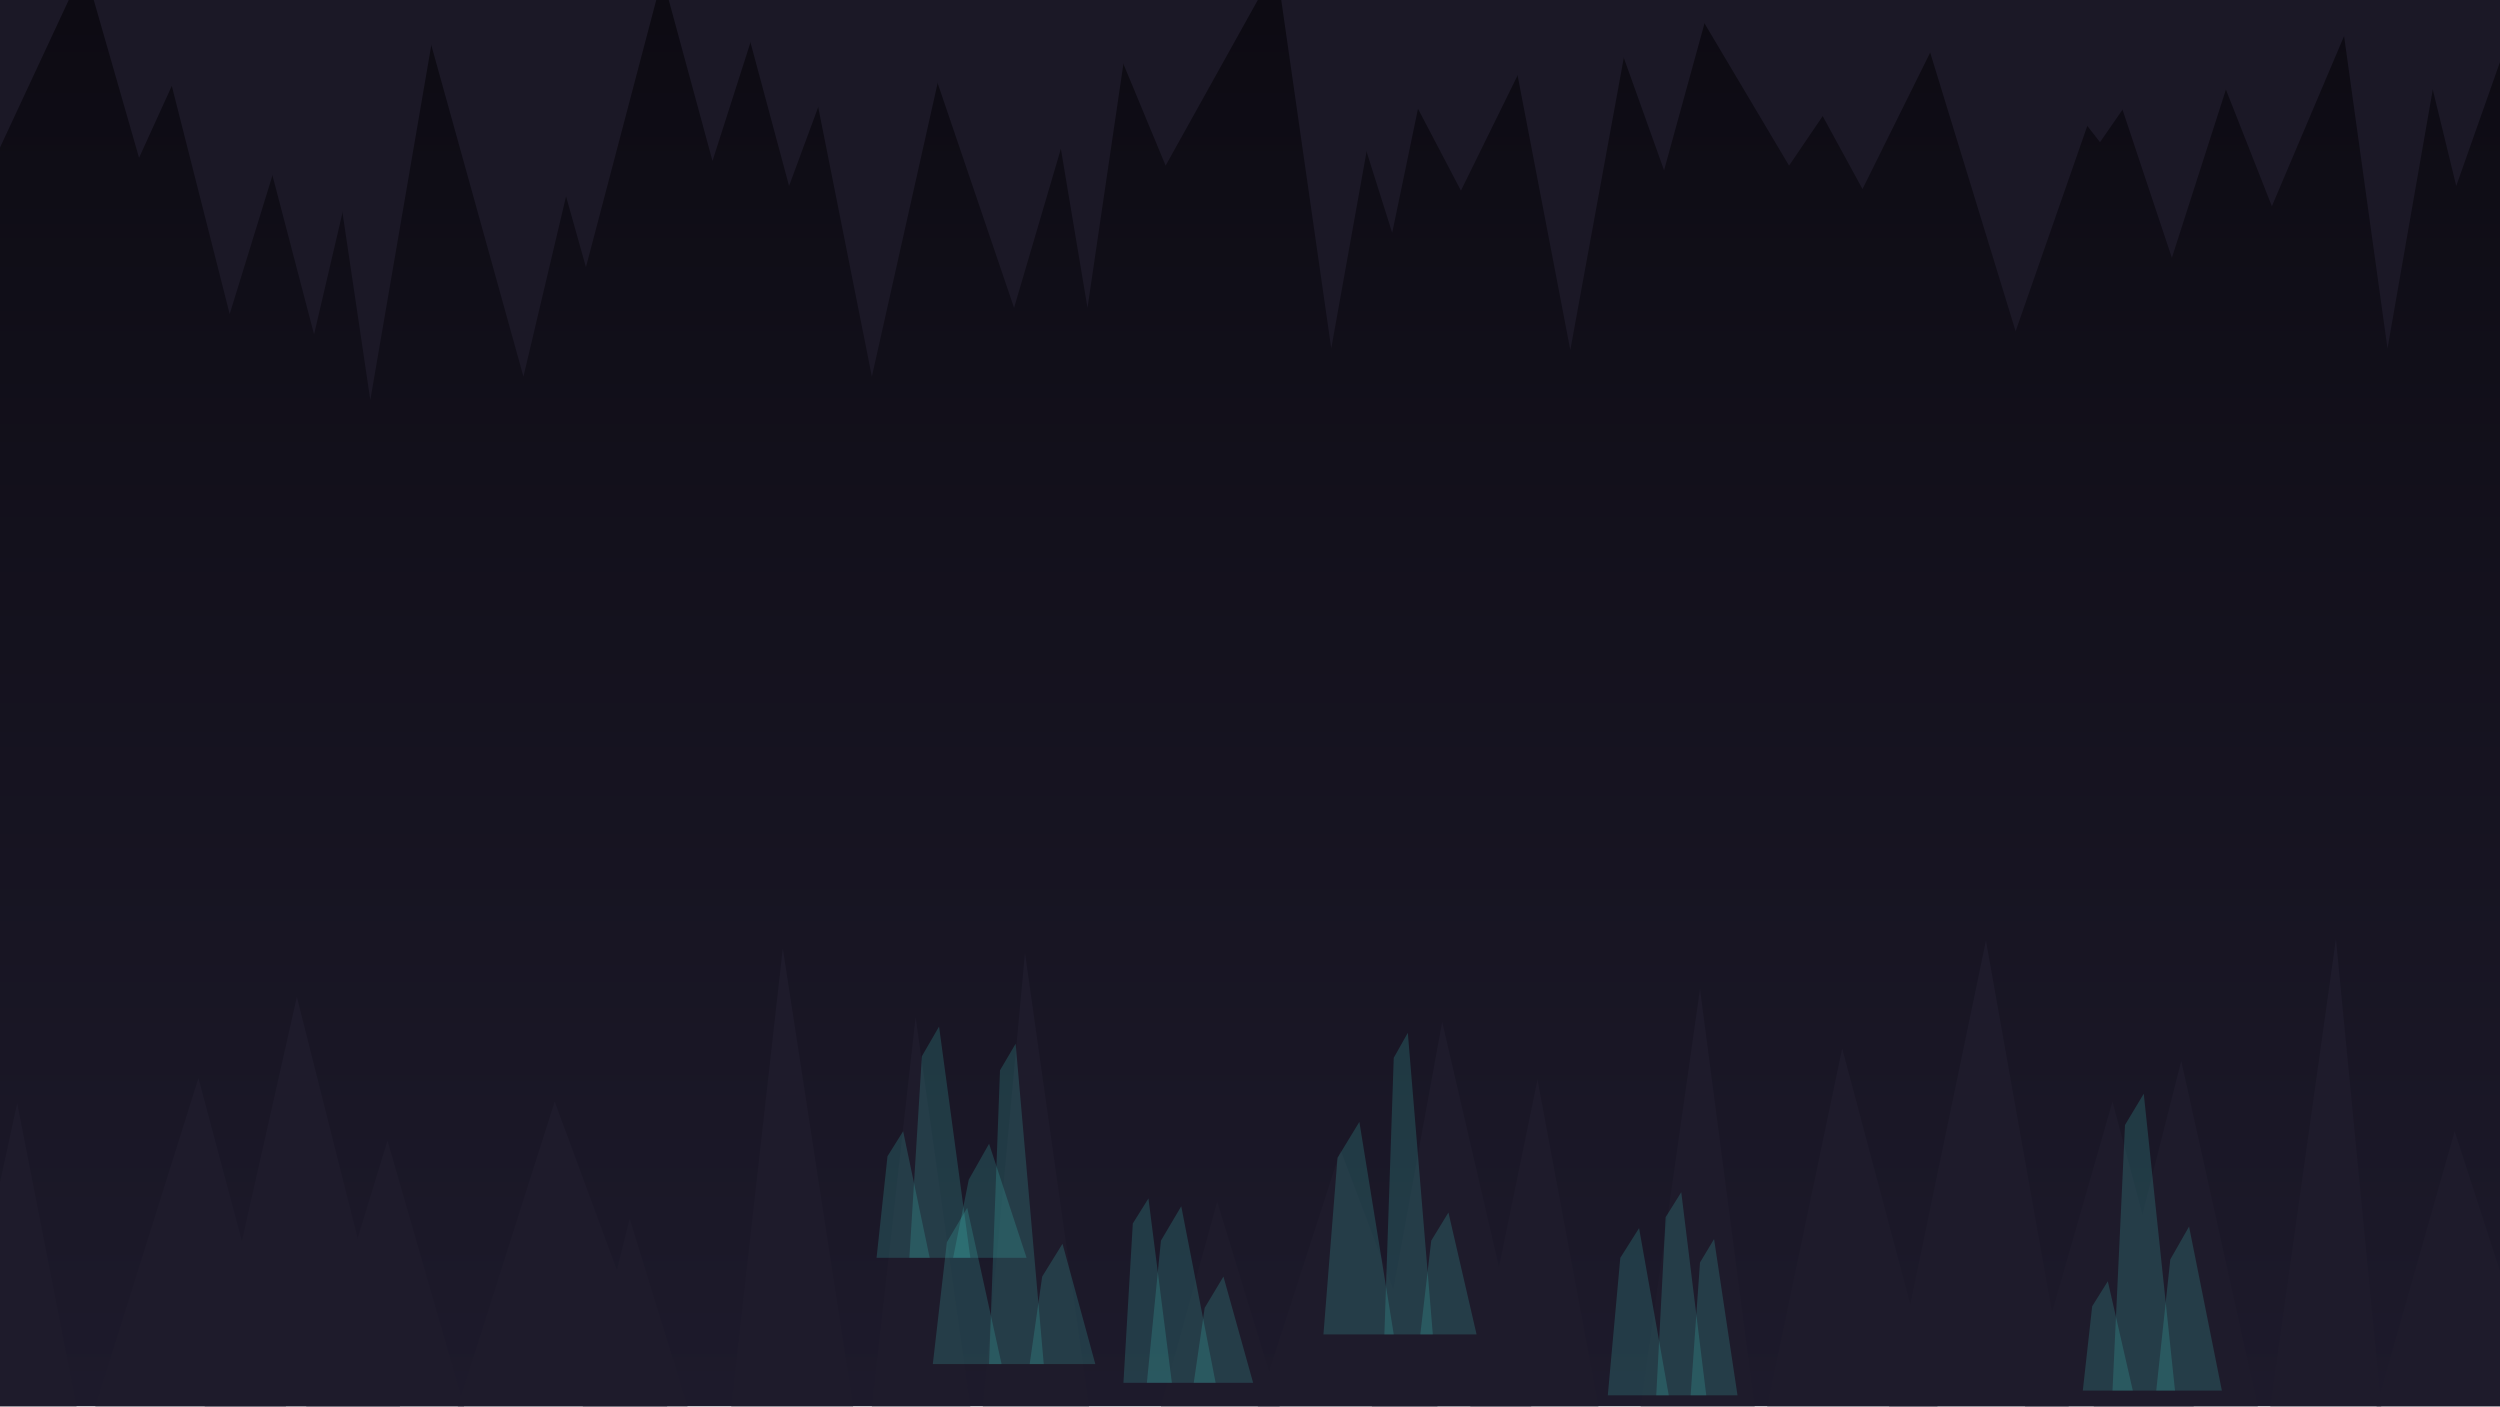
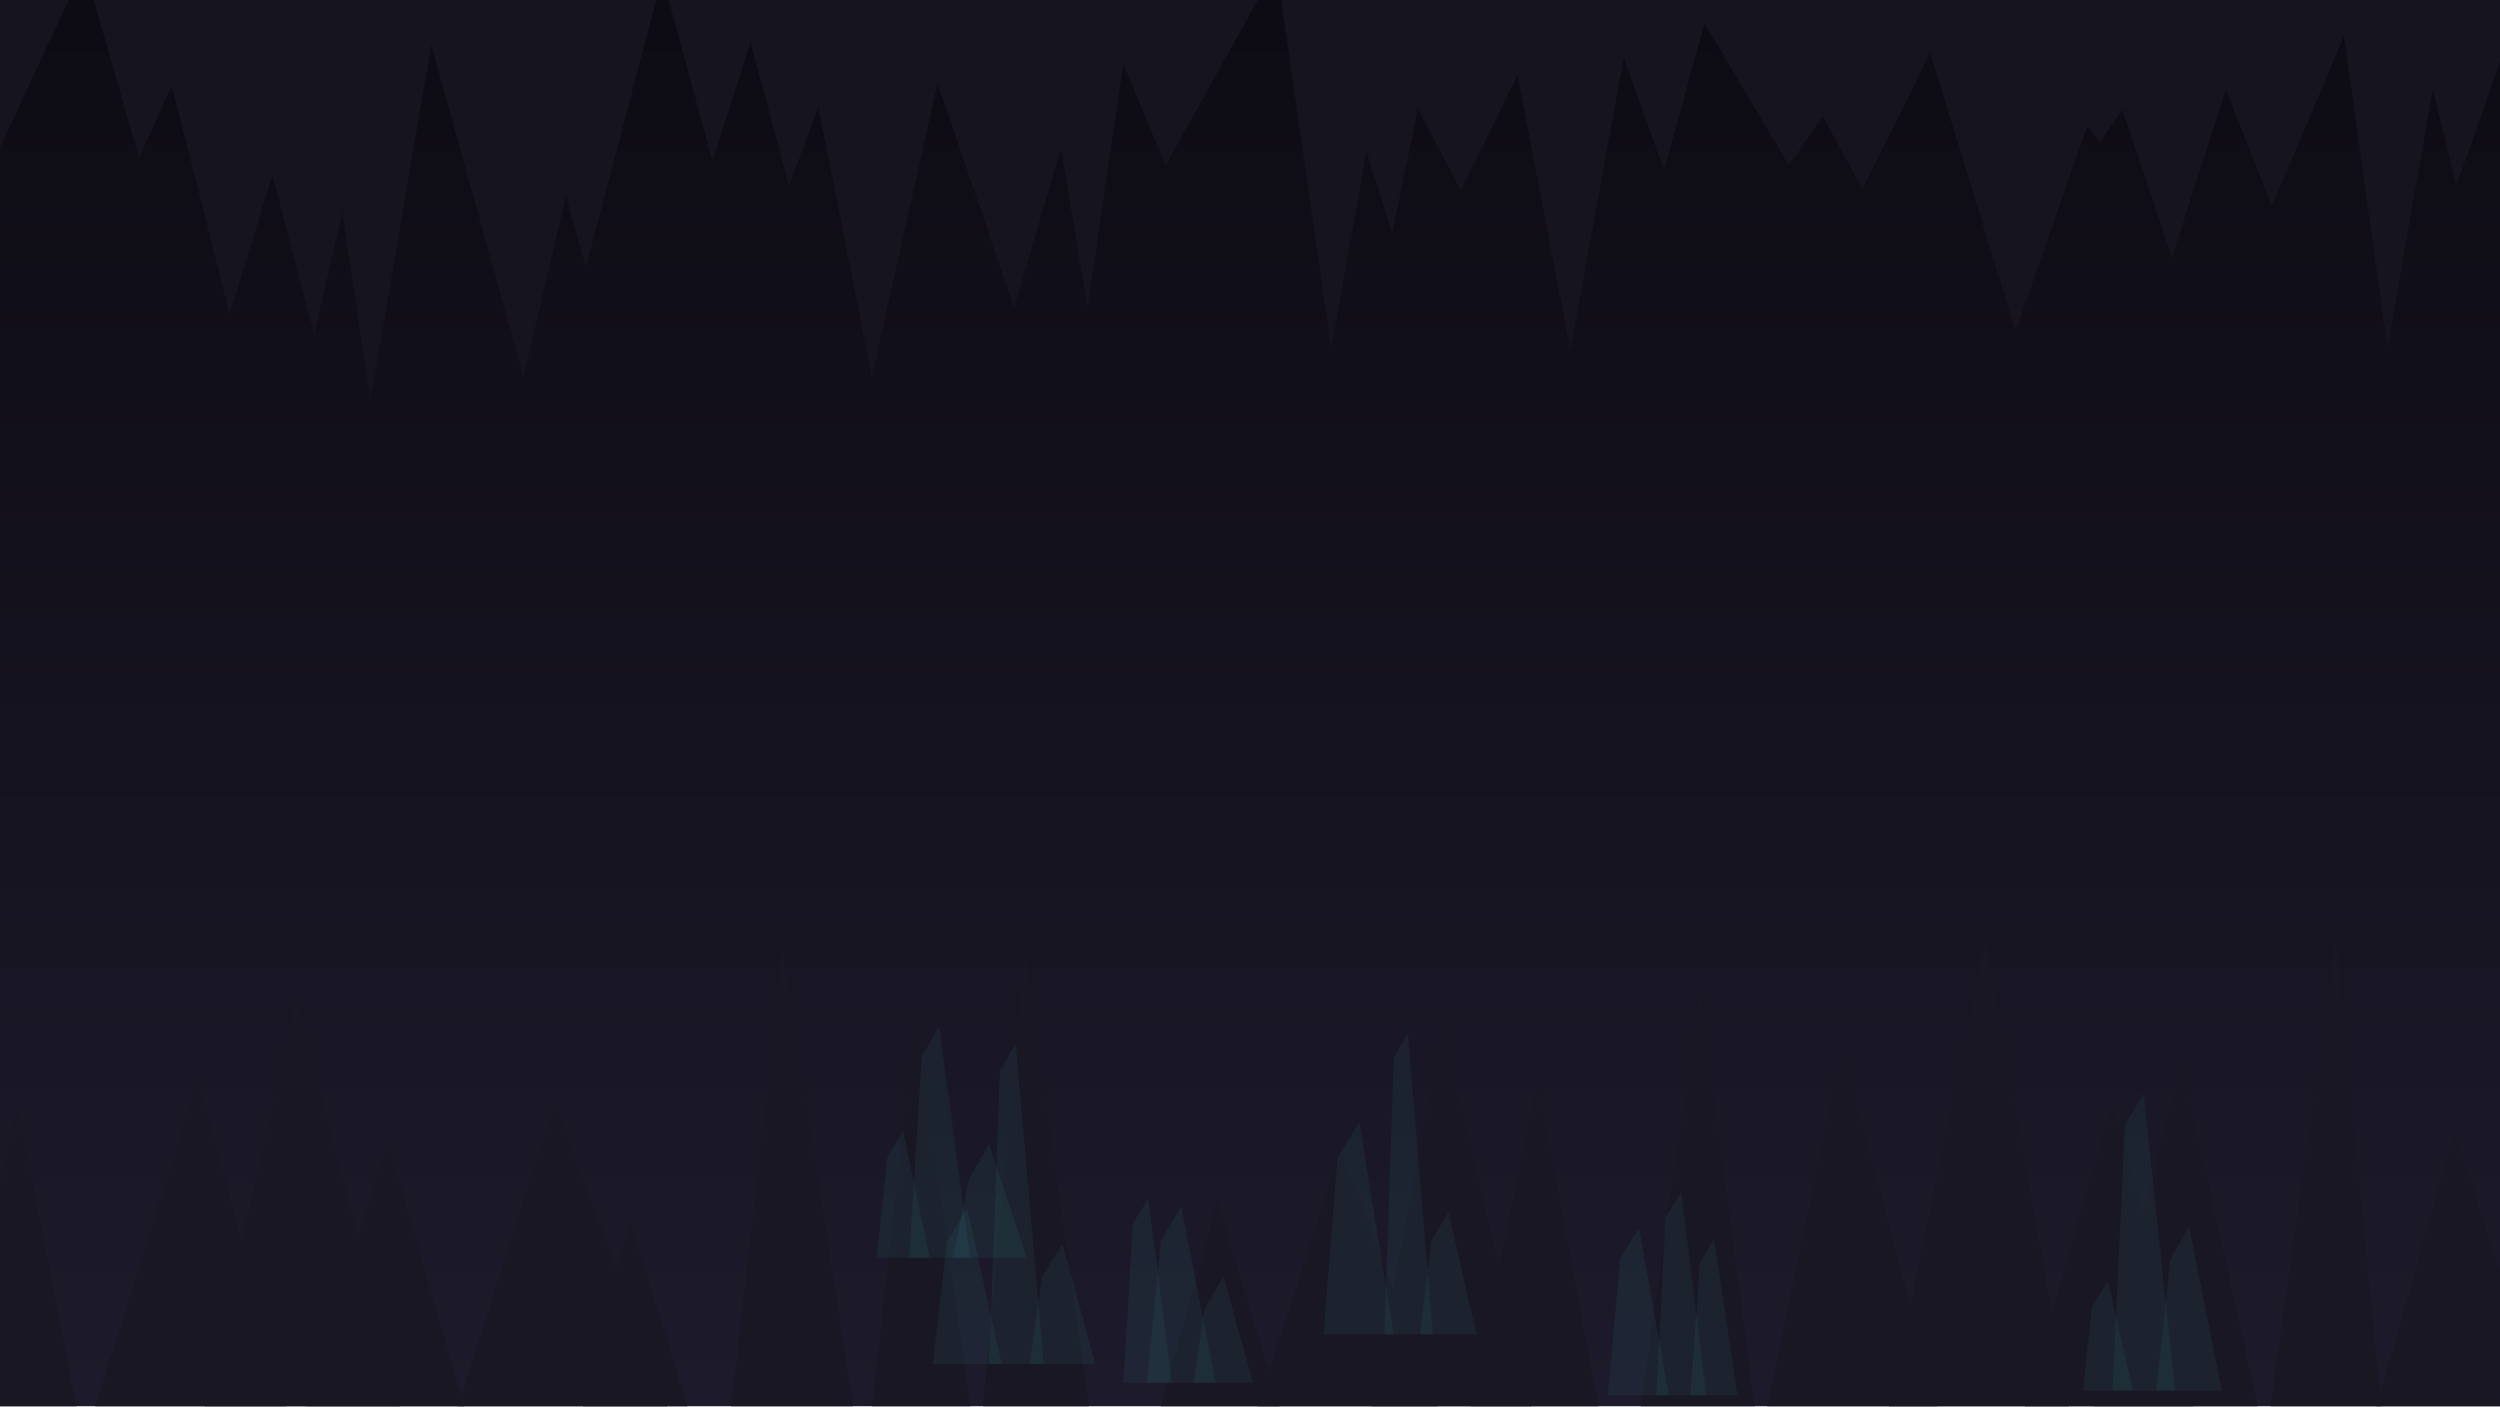
<svg xmlns="http://www.w3.org/2000/svg" width="800" height="450" viewBox="0 0 1600 900">
  <defs>
    <linearGradient id="g" x1="0" y1="0" x2="0" y2="1">
      <stop offset="0" stop-color="#0d0b13" />
      <stop offset="1" stop-color="#1d1a2b" />
    </linearGradient>
  </defs>
  <rect width="1600" height="900" fill="url(#g)" />
-   <g fill="#1b1826" fill-opacity="1">
+   <g fill="#16141f" fill-opacity="1">
    <path d="M-40 0 L44 0 L-4 103 Z" />
    <path d="M60 0 L135 0 L89 101 Z" />
    <path d="M96 0 L209 0 L147 201 Z" />
    <path d="M145 0 L251 0 L201 214 Z" />
    <path d="M199 0 L281 0 L237 256 Z" />
    <path d="M268 0 L392 0 L335 241 Z" />
    <path d="M327 0 L420 0 L375 171 Z" />
    <path d="M428 0 L489 0 L456 103 Z" />
    <path d="M473 0 L549 0 L505 119 Z" />
    <path d="M510 0 L612 0 L558 241 Z" />
    <path d="M582 0 L707 0 L649 197 Z" />
    <path d="M663 0 L725 0 L696 197 Z" />
    <path d="M702 0 L805 0 L746 106 Z" />
    <path d="M820 0 L892 0 L852 223 Z" />
    <path d="M844 0 L922 0 L891 149 Z" />
    <path d="M871 0 L995 0 L935 122 Z" />
    <path d="M962 0 L1046 0 L1005 224 Z" />
    <path d="M1026 0 L1095 0 L1065 109 Z" />
    <path d="M1082 0 L1217 0 L1145 106 Z" />
    <path d="M1126 0 L1252 0 L1192 121 Z" />
    <path d="M1225 0 L1364 0 L1290 212 Z" />
    <path d="M1273 0 L1407 0 L1344 91 Z" />
    <path d="M1335 0 L1443 0 L1390 165 Z" />
    <path d="M1402 0 L1510 0 L1454 132 Z" />
    <path d="M1497 0 L1567 0 L1528 223 Z" />
    <path d="M1543 0 L1614 0 L1572 119 Z" />
  </g>
-   <g fill="#1e1b2b" fill-opacity="1">
+   <g fill="#191724" fill-opacity="1">
    <path d="M-31 900 L49 900 L11 706 Z" />
    <path d="M61 900 L183 900 L127 690 Z" />
    <path d="M131 900 L256 900 L190 638 Z" />
    <path d="M196 900 L297 900 L248 730 Z" />
    <path d="M293 900 L427 900 L355 705 Z" />
    <path d="M373 900 L440 900 L403 780 Z" />
    <path d="M468 900 L546 900 L501 607 Z" />
    <path d="M558 900 L621 900 L586 651 Z" />
    <path d="M629 900 L697 900 L656 610 Z" />
    <path d="M743 900 L819 900 L779 769 Z" />
    <path d="M805 900 L920 900 L858 736 Z" />
    <path d="M878 900 L980 900 L923 654 Z" />
    <path d="M941 900 L1023 900 L984 691 Z" />
    <path d="M1050 900 L1123 900 L1088 633 Z" />
    <path d="M1131 900 L1240 900 L1179 671 Z" />
    <path d="M1209 900 L1324 900 L1271 602 Z" />
    <path d="M1296 900 L1404 900 L1352 705 Z" />
    <path d="M1340 900 L1445 900 L1396 679 Z" />
    <path d="M1453 900 L1524 900 L1495 601 Z" />
    <path d="M1521 900 L1628 900 L1571 724 Z" />
  </g>
-   <g fill="#46d8cf" fill-opacity="0.18">
+   <g fill="#46d8cf" fill-opacity="0.06">
    <path d="M719 885 L725 783 L735 767 L750 885 Z" />
    <path d="M734 885 L743 794 L756 772 L778 885 Z" />
    <path d="M764 885 L771 837 L783 817 L802 885 Z" />
    <path d="M847 854 L856 741 L870 718 L892 854 Z" />
    <path d="M886 854 L892 677 L901 661 L917 854 Z" />
    <path d="M909 854 L916 794 L927 776 L945 854 Z" />
    <path d="M597 873 L606 795 L619 773 L641 873 Z" />
    <path d="M633 873 L640 685 L650 668 L668 873 Z" />
    <path d="M659 873 L667 817 L680 796 L701 873 Z" />
    <path d="M1333 890 L1339 836 L1349 820 L1365 890 Z" />
    <path d="M1352 890 L1360 720 L1372 700 L1392 890 Z" />
    <path d="M1380 890 L1389 806 L1401 785 L1422 890 Z" />
    <path d="M561 805 L568 740 L578 724 L595 805 Z" />
    <path d="M582 805 L590 676 L601 657 L621 805 Z" />
    <path d="M610 805 L620 755 L633 732 L657 805 Z" />
    <path d="M1029 893 L1037 805 L1049 786 L1068 893 Z" />
    <path d="M1060 893 L1066 779 L1076 763 L1092 893 Z" />
    <path d="M1082 893 L1088 808 L1097 793 L1112 893 Z" />
  </g>
</svg>
